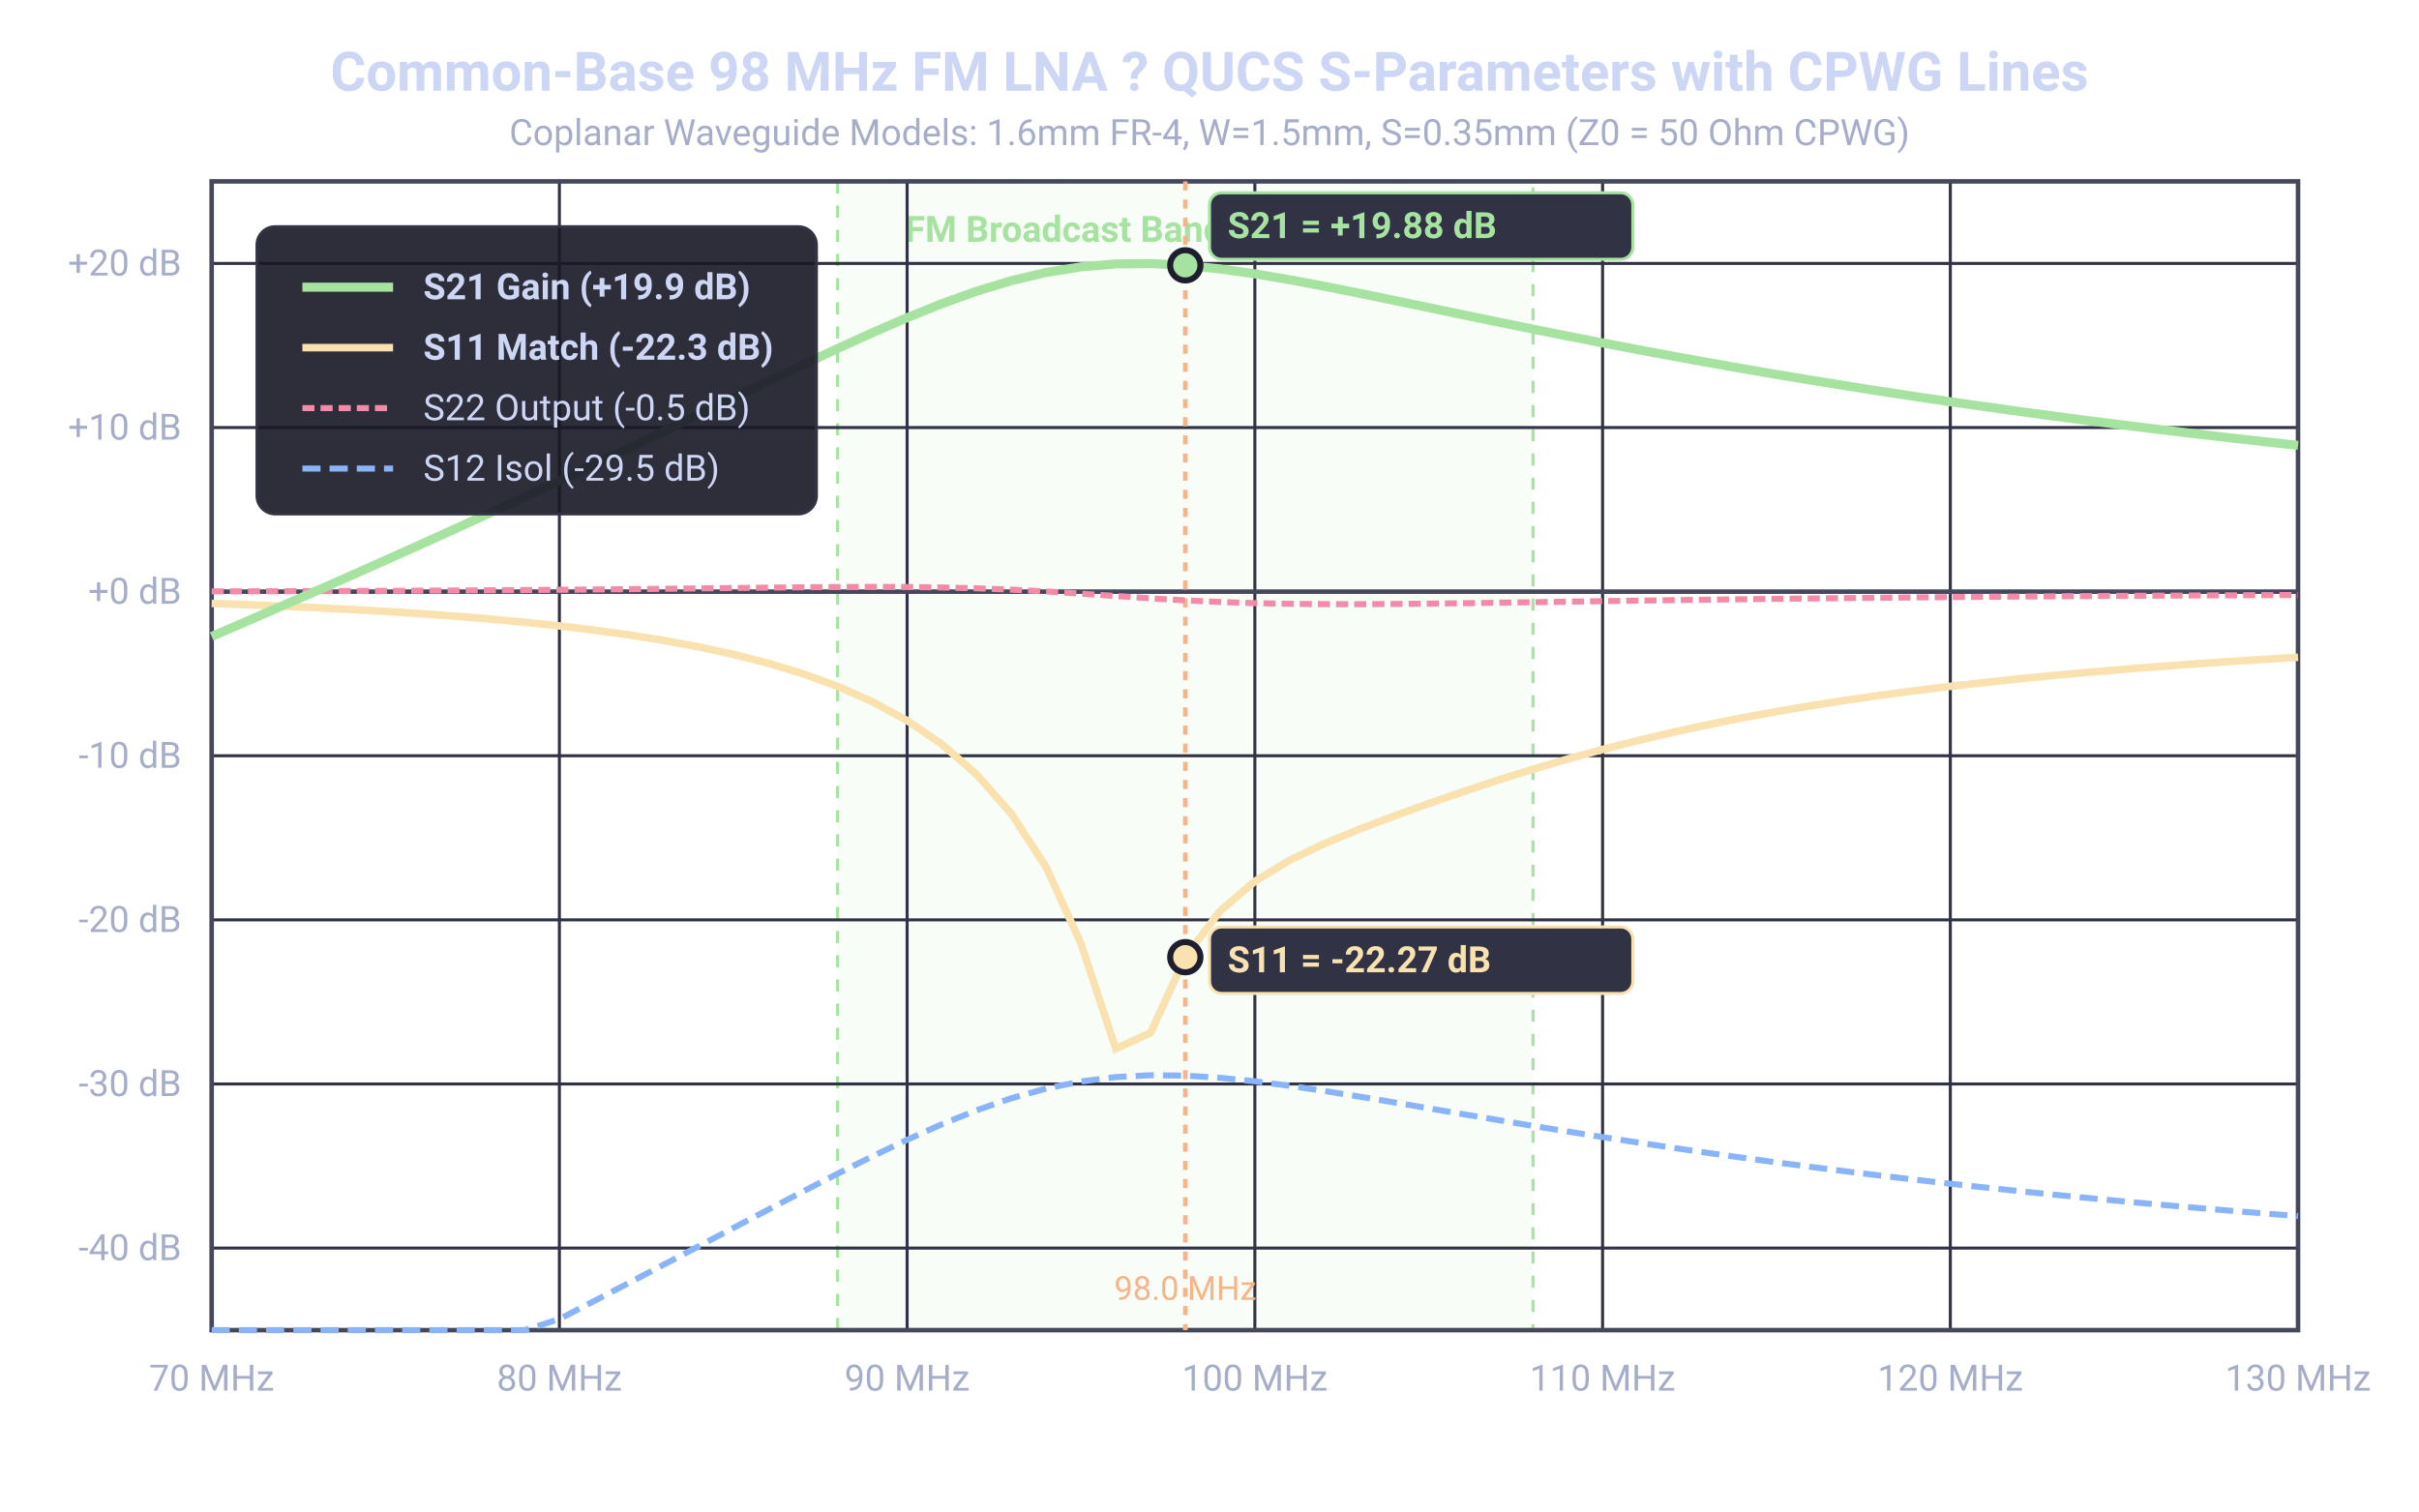
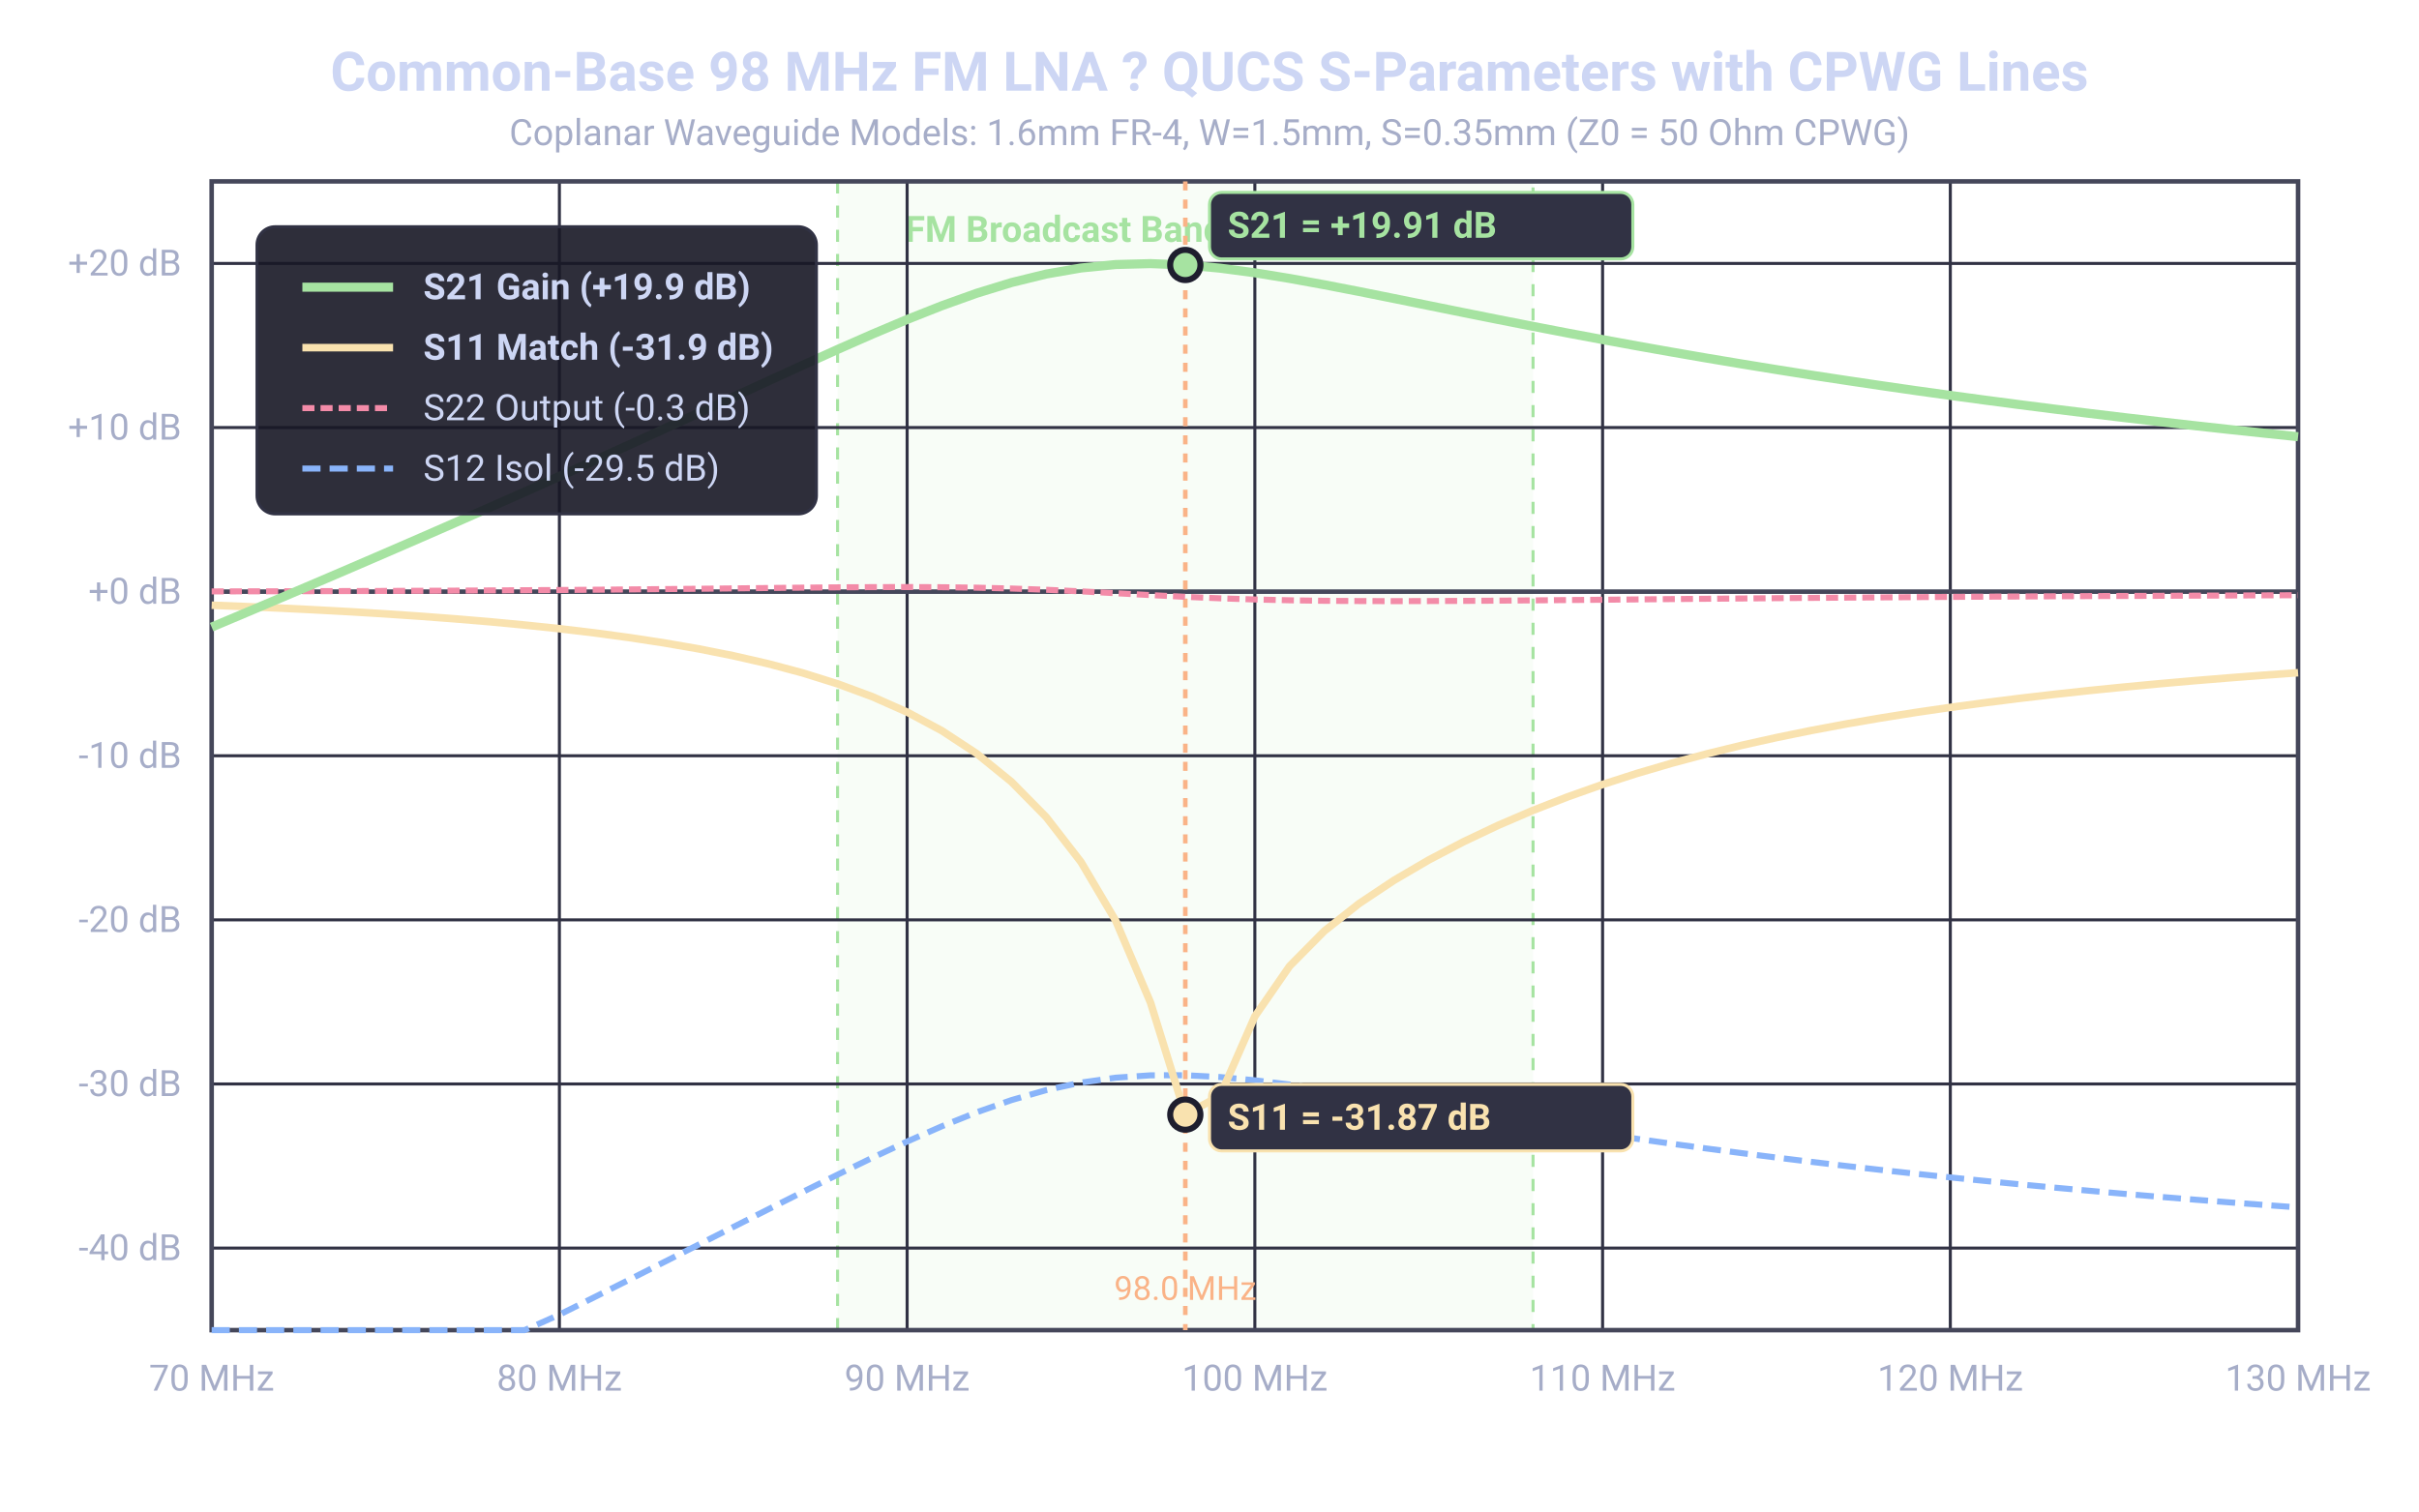
<svg xmlns="http://www.w3.org/2000/svg" viewBox="0 0 800 500" width="100%" height="100%" style="background:#1e1e2e; font-family: -apple-system, BlinkMacSystemFont, Segoe UI, Roboto, Helvetica, Arial, sans-serif;">
  <text x="400" y="30" text-anchor="middle" fill="#cdd6f4" font-size="18" font-weight="bold">Common-Base 98 MHz FM LNA ? QUCS S-Parameters with CPWG Lines</text>
  <text x="400" y="48" text-anchor="middle" fill="#a6adc8" font-size="12">Coplanar Waveguide Models: 1.6mm FR-4, W=1.5mm, S=0.35mm (Z0 = 50 Ohm CPWG)</text>
  <rect x="277.0" y="60" width="230.0" height="380" fill="#a6e3a1" fill-opacity="0.08" stroke="#a6e3a1" stroke-dasharray="4,4" stroke-width="1" />
  <text x="392.0" y="80" text-anchor="middle" fill="#a6e3a1" font-size="12" font-weight="600">FM Broadcast Band (88?108 MHz)</text>
  <line x1="70.0" y1="60" x2="70.0" y2="440" stroke="#313244" stroke-width="1" />
  <text x="70.0" y="460" text-anchor="middle" fill="#a6adc8" font-size="12">70 MHz</text>
  <line x1="185.0" y1="60" x2="185.0" y2="440" stroke="#313244" stroke-width="1" />
  <text x="185.0" y="460" text-anchor="middle" fill="#a6adc8" font-size="12">80 MHz</text>
  <line x1="300.0" y1="60" x2="300.0" y2="440" stroke="#313244" stroke-width="1" />
  <text x="300.0" y="460" text-anchor="middle" fill="#a6adc8" font-size="12">90 MHz</text>
  <line x1="415.0" y1="60" x2="415.0" y2="440" stroke="#313244" stroke-width="1" />
  <text x="415.0" y="460" text-anchor="middle" fill="#a6adc8" font-size="12">100 MHz</text>
  <line x1="530.0" y1="60" x2="530.0" y2="440" stroke="#313244" stroke-width="1" />
  <text x="530.0" y="460" text-anchor="middle" fill="#a6adc8" font-size="12">110 MHz</text>
  <line x1="645.0" y1="60" x2="645.0" y2="440" stroke="#313244" stroke-width="1" />
  <text x="645.0" y="460" text-anchor="middle" fill="#a6adc8" font-size="12">120 MHz</text>
  <line x1="760.0" y1="60" x2="760.0" y2="440" stroke="#313244" stroke-width="1" />
  <text x="760.0" y="460" text-anchor="middle" fill="#a6adc8" font-size="12">130 MHz</text>
  <line x1="70" y1="412.857" x2="760" y2="412.857" stroke="#313244" stroke-width="1.0" />
  <text x="60" y="416.857" text-anchor="end" fill="#a6adc8" font-size="12">-40 dB</text>
  <line x1="70" y1="358.571" x2="760" y2="358.571" stroke="#313244" stroke-width="1.0" />
  <text x="60" y="362.571" text-anchor="end" fill="#a6adc8" font-size="12">-30 dB</text>
  <line x1="70" y1="304.286" x2="760" y2="304.286" stroke="#313244" stroke-width="1.0" />
  <text x="60" y="308.286" text-anchor="end" fill="#a6adc8" font-size="12">-20 dB</text>
  <line x1="70" y1="250.0" x2="760" y2="250.0" stroke="#313244" stroke-width="1.0" />
  <text x="60" y="254.0" text-anchor="end" fill="#a6adc8" font-size="12">-10 dB</text>
  <line x1="70" y1="195.714" x2="760" y2="195.714" stroke="#45475a" stroke-width="1.5" />
  <text x="60" y="199.714" text-anchor="end" fill="#a6adc8" font-size="12">+0 dB</text>
  <line x1="70" y1="141.429" x2="760" y2="141.429" stroke="#313244" stroke-width="1.0" />
  <text x="60" y="145.429" text-anchor="end" fill="#a6adc8" font-size="12">+10 dB</text>
  <line x1="70" y1="87.143" x2="760" y2="87.143" stroke="#313244" stroke-width="1.0" />
  <text x="60" y="91.143" text-anchor="end" fill="#a6adc8" font-size="12">+20 dB</text>
  <rect x="70" y="60" width="690" height="380" fill="none" stroke="#45475a" stroke-width="1.5" />
  <line x1="392.0" y1="60" x2="392.0" y2="440" stroke="#fab387" stroke-dasharray="3,3" stroke-width="1.5" />
  <text x="392.0" y="430" text-anchor="middle" fill="#fab387" font-size="11">98.0 MHz</text>
-   <path d="M 70.00,440.00 L 81.50,440.00 L 93.00,440.00 L 104.50,440.00 L 116.00,440.00 L 127.50,440.00 L 139.00,440.00 L 150.50,440.00 L 162.00,440.00 L 173.50,440.00 L 185.00,436.33 L 196.50,430.37 L 208.00,424.37 L 219.50,418.33 L 231.00,412.28 L 242.50,406.22 L 254.00,400.17 L 265.50,394.17 L 277.00,388.26 L 288.50,382.51 L 300.00,377.02 L 311.50,371.89 L 323.00,367.26 L 334.50,363.28 L 346.00,360.08 L 357.50,357.74 L 369.00,356.29 L 380.50,355.68 L 392.00,355.81 L 403.50,356.53 L 415.00,357.69 L 426.50,359.18 L 438.00,360.89 L 449.50,362.74 L 461.00,364.66 L 472.50,366.62 L 484.00,368.58 L 495.50,370.52 L 507.00,372.44 L 518.50,374.31 L 530.00,376.14 L 541.50,377.92 L 553.00,379.65 L 564.50,381.32 L 576.00,382.94 L 587.50,384.51 L 599.00,386.02 L 610.50,387.48 L 622.00,388.89 L 633.50,390.25 L 645.00,391.56 L 656.50,392.82 L 668.00,394.04 L 679.50,395.21 L 691.00,396.34 L 702.50,397.42 L 714.00,398.47 L 725.50,399.47 L 737.00,400.44 L 748.50,401.38 L 760.00,402.27" fill="none" stroke="#89b4fa" stroke-width="2" stroke-dasharray="6,3" />
-   <path d="M 70.00,195.62 L 81.50,195.60 L 93.00,195.57 L 104.50,195.53 L 116.00,195.49 L 127.50,195.45 L 139.00,195.39 L 150.50,195.33 L 162.00,195.26 L 173.50,195.18 L 185.00,195.10 L 196.50,195.00 L 208.00,194.89 L 219.50,194.77 L 231.00,194.64 L 242.50,194.51 L 254.00,194.39 L 265.50,194.27 L 277.00,194.19 L 288.50,194.15 L 300.00,194.18 L 311.50,194.33 L 323.00,194.61 L 334.50,195.05 L 346.00,195.65 L 357.50,196.38 L 369.00,197.16 L 380.50,197.93 L 392.00,198.60 L 403.50,199.13 L 415.00,199.51 L 426.50,199.74 L 438.00,199.85 L 449.50,199.86 L 461.00,199.79 L 472.50,199.68 L 484.00,199.54 L 495.50,199.38 L 507.00,199.21 L 518.50,199.03 L 530.00,198.86 L 541.50,198.69 L 553.00,198.53 L 564.50,198.37 L 576.00,198.23 L 587.50,198.09 L 599.00,197.96 L 610.50,197.84 L 622.00,197.72 L 633.50,197.62 L 645.00,197.52 L 656.50,197.42 L 668.00,197.34 L 679.50,197.26 L 691.00,197.18 L 702.50,197.11 L 714.00,197.04 L 725.50,196.98 L 737.00,196.93 L 748.50,196.87 L 760.00,196.82" fill="none" stroke="#f38ba8" stroke-width="2" stroke-dasharray="4,2" />
-   <path d="M 70.00,199.60 L 81.50,200.02 L 93.00,200.49 L 104.50,201.01 L 116.00,201.60 L 127.50,202.25 L 139.00,202.99 L 150.50,203.82 L 162.00,204.76 L 173.50,205.83 L 185.00,207.04 L 196.50,208.43 L 208.00,210.02 L 219.50,211.85 L 231.00,213.97 L 242.50,216.46 L 254.00,219.38 L 265.50,222.86 L 277.00,227.03 L 288.50,232.11 L 300.00,238.37 L 311.50,246.21 L 323.00,256.20 L 334.50,269.23 L 346.00,286.87 L 357.50,312.13 L 369.00,346.89 L 380.50,341.64 L 392.00,316.63 L 403.50,301.33 L 415.00,291.53 L 426.50,284.56 L 438.00,279.06 L 449.50,274.31 L 461.00,269.94 L 472.50,265.80 L 484.00,261.83 L 495.50,258.04 L 507.00,254.45 L 518.50,251.07 L 530.00,247.92 L 541.50,245.00 L 553.00,242.29 L 564.50,239.80 L 576.00,237.50 L 587.50,235.38 L 599.00,233.43 L 610.50,231.63 L 622.00,229.98 L 633.50,228.45 L 645.00,227.03 L 656.50,225.73 L 668.00,224.52 L 679.50,223.40 L 691.00,222.35 L 702.50,221.38 L 714.00,220.48 L 725.50,219.64 L 737.00,218.85 L 748.50,218.11 L 760.00,217.42" fill="none" stroke="#f9e2af" stroke-width="2.5" />
-   <path d="M 70.00,210.54 L 81.50,205.57 L 93.00,200.56 L 104.50,195.52 L 116.00,190.44 L 127.50,185.32 L 139.00,180.16 L 150.50,174.95 L 162.00,169.69 L 173.50,164.39 L 185.00,159.04 L 196.50,153.64 L 208.00,148.20 L 219.50,142.71 L 231.00,137.20 L 242.50,131.68 L 254.00,126.16 L 265.50,120.68 L 277.00,115.30 L 288.50,110.07 L 300.00,105.08 L 311.50,100.46 L 323.00,96.33 L 334.50,92.84 L 346.00,90.13 L 357.50,88.28 L 369.00,87.31 L 380.50,87.18 L 392.00,87.77 L 403.50,88.96 L 415.00,90.59 L 426.50,92.53 L 438.00,94.70 L 449.50,96.99 L 461.00,99.36 L 472.50,101.76 L 484.00,104.16 L 495.50,106.53 L 507.00,108.88 L 518.50,111.18 L 530.00,113.43 L 541.50,115.63 L 553.00,117.77 L 564.50,119.86 L 576.00,121.89 L 587.50,123.86 L 599.00,125.77 L 610.50,127.63 L 622.00,129.44 L 633.50,131.19 L 645.00,132.89 L 656.50,134.53 L 668.00,136.13 L 679.50,137.68 L 691.00,139.19 L 702.50,140.65 L 714.00,142.06 L 725.50,143.44 L 737.00,144.77 L 748.50,146.07 L 760.00,147.33" fill="none" stroke="#a6e3a1" stroke-width="3" />
-   <circle cx="392.00" cy="87.77" r="5" fill="#a6e3a1" stroke="#1e1e2e" stroke-width="2" />
-   <rect x="400.00" y="63.77" width="140" height="22" rx="4" fill="#313244" stroke="#a6e3a1" stroke-width="1" />
-   <text x="406.00" y="78.77" fill="#a6e3a1" font-size="12" font-weight="bold">S21 = +19.88 dB</text>
-   <circle cx="392.00" cy="316.63" r="5" fill="#f9e2af" stroke="#1e1e2e" stroke-width="2" />
-   <rect x="400.00" y="306.63" width="140" height="22" rx="4" fill="#313244" stroke="#f9e2af" stroke-width="1" />
-   <text x="406.00" y="321.63" fill="#f9e2af" font-size="12" font-weight="bold">S11 = -22.27 dB</text>
+   <path d="M 70.00,440.00 L 81.50,440.00 L 93.00,440.00 L 104.50,440.00 L 116.00,440.00 L 127.50,440.00 L 139.00,440.00 L 150.50,440.00 L 162.00,440.00 L 173.50,440.00 L 185.00,434.88 L 196.50,429.14 L 208.00,423.36 L 219.50,417.55 L 231.00,411.73 L 242.50,405.89 L 254.00,400.07 L 265.50,394.28 L 277.00,388.57 L 288.50,382.98 L 300.00,377.61 L 311.50,372.56 L 323.00,367.94 L 334.50,363.91 L 346.00,360.60 L 357.50,358.11 L 369.00,356.49 L 380.50,355.71 L 392.00,355.68 L 403.50,356.28 L 415.00,357.35 L 426.50,358.76 L 438.00,360.40 L 449.50,362.18 L 461.00,364.04 L 472.50,365.93 L 484.00,367.82 L 495.50,369.69 L 507.00,371.52 L 518.50,373.31 L 530.00,375.05 L 541.50,376.73 L 553.00,378.36 L 564.50,379.93 L 576.00,381.45 L 587.50,382.91 L 599.00,384.33 L 610.50,385.69 L 622.00,387.00 L 633.50,388.26 L 645.00,389.48 L 656.50,390.65 L 668.00,391.77 L 679.50,392.86 L 691.00,393.90 L 702.50,394.91 L 714.00,395.88 L 725.50,396.81 L 737.00,397.71 L 748.50,398.57 L 760.00,399.40" fill="none" stroke="#89b4fa" stroke-width="2" stroke-dasharray="6,3" />
+   <path d="M 70.00,195.64 L 81.50,195.61 L 93.00,195.59 L 104.50,195.55 L 116.00,195.52 L 127.50,195.48 L 139.00,195.43 L 150.50,195.38 L 162.00,195.31 L 173.50,195.24 L 185.00,195.17 L 196.50,195.08 L 208.00,194.98 L 219.50,194.87 L 231.00,194.76 L 242.50,194.64 L 254.00,194.51 L 265.50,194.39 L 277.00,194.29 L 288.50,194.22 L 300.00,194.19 L 311.50,194.25 L 323.00,194.40 L 334.50,194.68 L 346.00,195.09 L 357.50,195.62 L 369.00,196.23 L 380.50,196.85 L 392.00,197.43 L 403.50,197.92 L 415.00,198.30 L 426.50,198.57 L 438.00,198.74 L 449.50,198.82 L 461.00,198.85 L 472.50,198.82 L 484.00,198.77 L 495.50,198.69 L 507.00,198.60 L 518.50,198.49 L 530.00,198.39 L 541.50,198.28 L 553.00,198.17 L 564.50,198.07 L 576.00,197.97 L 587.50,197.87 L 599.00,197.78 L 610.50,197.69 L 622.00,197.61 L 633.50,197.53 L 645.00,197.45 L 656.50,197.38 L 668.00,197.32 L 679.50,197.25 L 691.00,197.19 L 702.50,197.14 L 714.00,197.09 L 725.50,197.04 L 737.00,196.99 L 748.50,196.94 L 760.00,196.90" fill="none" stroke="#f38ba8" stroke-width="2" stroke-dasharray="4,2" />
+   <path d="M 70.00,200.20 L 81.50,200.66 L 93.00,201.17 L 104.50,201.74 L 116.00,202.36 L 127.50,203.06 L 139.00,203.84 L 150.50,204.71 L 162.00,205.67 L 173.50,206.76 L 185.00,207.97 L 196.50,209.34 L 208.00,210.89 L 219.50,212.64 L 231.00,214.63 L 242.50,216.92 L 254.00,219.55 L 265.50,222.61 L 277.00,226.21 L 288.50,230.46 L 300.00,235.56 L 311.50,241.73 L 323.00,249.28 L 334.50,258.62 L 346.00,270.30 L 357.50,285.14 L 369.00,304.60 L 380.50,331.67 L 392.00,368.71 L 403.50,362.45 L 415.00,336.21 L 426.50,319.58 L 438.00,307.96 L 449.50,298.87 L 461.00,291.21 L 472.50,284.48 L 484.00,278.45 L 495.50,273.00 L 507.00,268.06 L 518.50,263.58 L 530.00,259.50 L 541.50,255.80 L 553.00,252.43 L 564.50,249.36 L 576.00,246.55 L 587.50,243.99 L 599.00,241.64 L 610.50,239.49 L 622.00,237.51 L 633.50,235.68 L 645.00,234.00 L 656.50,232.45 L 668.00,231.00 L 679.50,229.67 L 691.00,228.42 L 702.50,227.27 L 714.00,226.19 L 725.50,225.18 L 737.00,224.24 L 748.50,223.36 L 760.00,222.53" fill="none" stroke="#f9e2af" stroke-width="2.5" />
+   <path d="M 70.00,207.44 L 81.50,202.59 L 93.00,197.72 L 104.50,192.82 L 116.00,187.89 L 127.50,182.93 L 139.00,177.94 L 150.50,172.91 L 162.00,167.84 L 173.50,162.74 L 185.00,157.59 L 196.50,152.41 L 208.00,147.19 L 219.50,141.93 L 231.00,136.65 L 242.50,131.35 L 254.00,126.06 L 265.50,120.80 L 277.00,115.60 L 288.50,110.54 L 300.00,105.68 L 311.50,101.13 L 323.00,97.01 L 334.50,93.47 L 346.00,90.65 L 357.50,88.65 L 369.00,87.50 L 380.50,87.20 L 392.00,87.65 L 403.50,88.71 L 415.00,90.24 L 426.50,92.11 L 438.00,94.20 L 449.50,96.43 L 461.00,98.74 L 472.50,101.07 L 484.00,103.40 L 495.50,105.70 L 507.00,107.96 L 518.50,110.18 L 530.00,112.33 L 541.50,114.44 L 553.00,116.48 L 564.50,118.47 L 576.00,120.39 L 587.50,122.26 L 599.00,124.08 L 610.50,125.83 L 622.00,127.54 L 633.50,129.20 L 645.00,130.80 L 656.50,132.36 L 668.00,133.87 L 679.50,135.33 L 691.00,136.75 L 702.50,138.13 L 714.00,139.47 L 725.50,140.77 L 737.00,142.04 L 748.50,143.26 L 760.00,144.46" fill="none" stroke="#a6e3a1" stroke-width="3" />
+   <circle cx="392.00" cy="87.65" r="5" fill="#a6e3a1" stroke="#1e1e2e" stroke-width="2" />
+   <rect x="400.00" y="63.65" width="140" height="22" rx="4" fill="#313244" stroke="#a6e3a1" stroke-width="1" />
+   <text x="406.00" y="78.65" fill="#a6e3a1" font-size="12" font-weight="bold">S21 = +19.91 dB</text>
+   <circle cx="392.00" cy="368.71" r="5" fill="#f9e2af" stroke="#1e1e2e" stroke-width="2" />
+   <rect x="400.00" y="358.71" width="140" height="22" rx="4" fill="#313244" stroke="#f9e2af" stroke-width="1" />
+   <text x="406.00" y="373.71" fill="#f9e2af" font-size="12" font-weight="bold">S11 = -31.87 dB</text>
  <g transform="translate(85, 75)">
    <rect width="185" height="95" rx="6" fill="#181825" fill-opacity="0.9" stroke="#313244" stroke-width="1" />
    <line x1="15" y1="20" x2="45" y2="20" stroke="#a6e3a1" stroke-width="3" />
    <text x="55" y="24" fill="#cdd6f4" font-size="12" font-weight="bold">S21 Gain (+19.9 dB)</text>
    <line x1="15" y1="40" x2="45" y2="40" stroke="#f9e2af" stroke-width="2.5" />
-     <text x="55" y="44" fill="#cdd6f4" font-size="12" font-weight="bold">S11 Match (-22.3 dB)</text>
+     <text x="55" y="44" fill="#cdd6f4" font-size="12" font-weight="bold">S11 Match (-31.9 dB)</text>
    <line x1="15" y1="60" x2="45" y2="60" stroke="#f38ba8" stroke-width="2" stroke-dasharray="4,2" />
-     <text x="55" y="64" fill="#cdd6f4" font-size="12">S22 Output (-0.5 dB)</text>
+     <text x="55" y="64" fill="#cdd6f4" font-size="12">S22 Output (-0.3 dB)</text>
    <line x1="15" y1="80" x2="45" y2="80" stroke="#89b4fa" stroke-width="2" stroke-dasharray="6,3" />
    <text x="55" y="84" fill="#cdd6f4" font-size="12">S12 Isol (-29.5 dB)</text>
  </g>
</svg>
